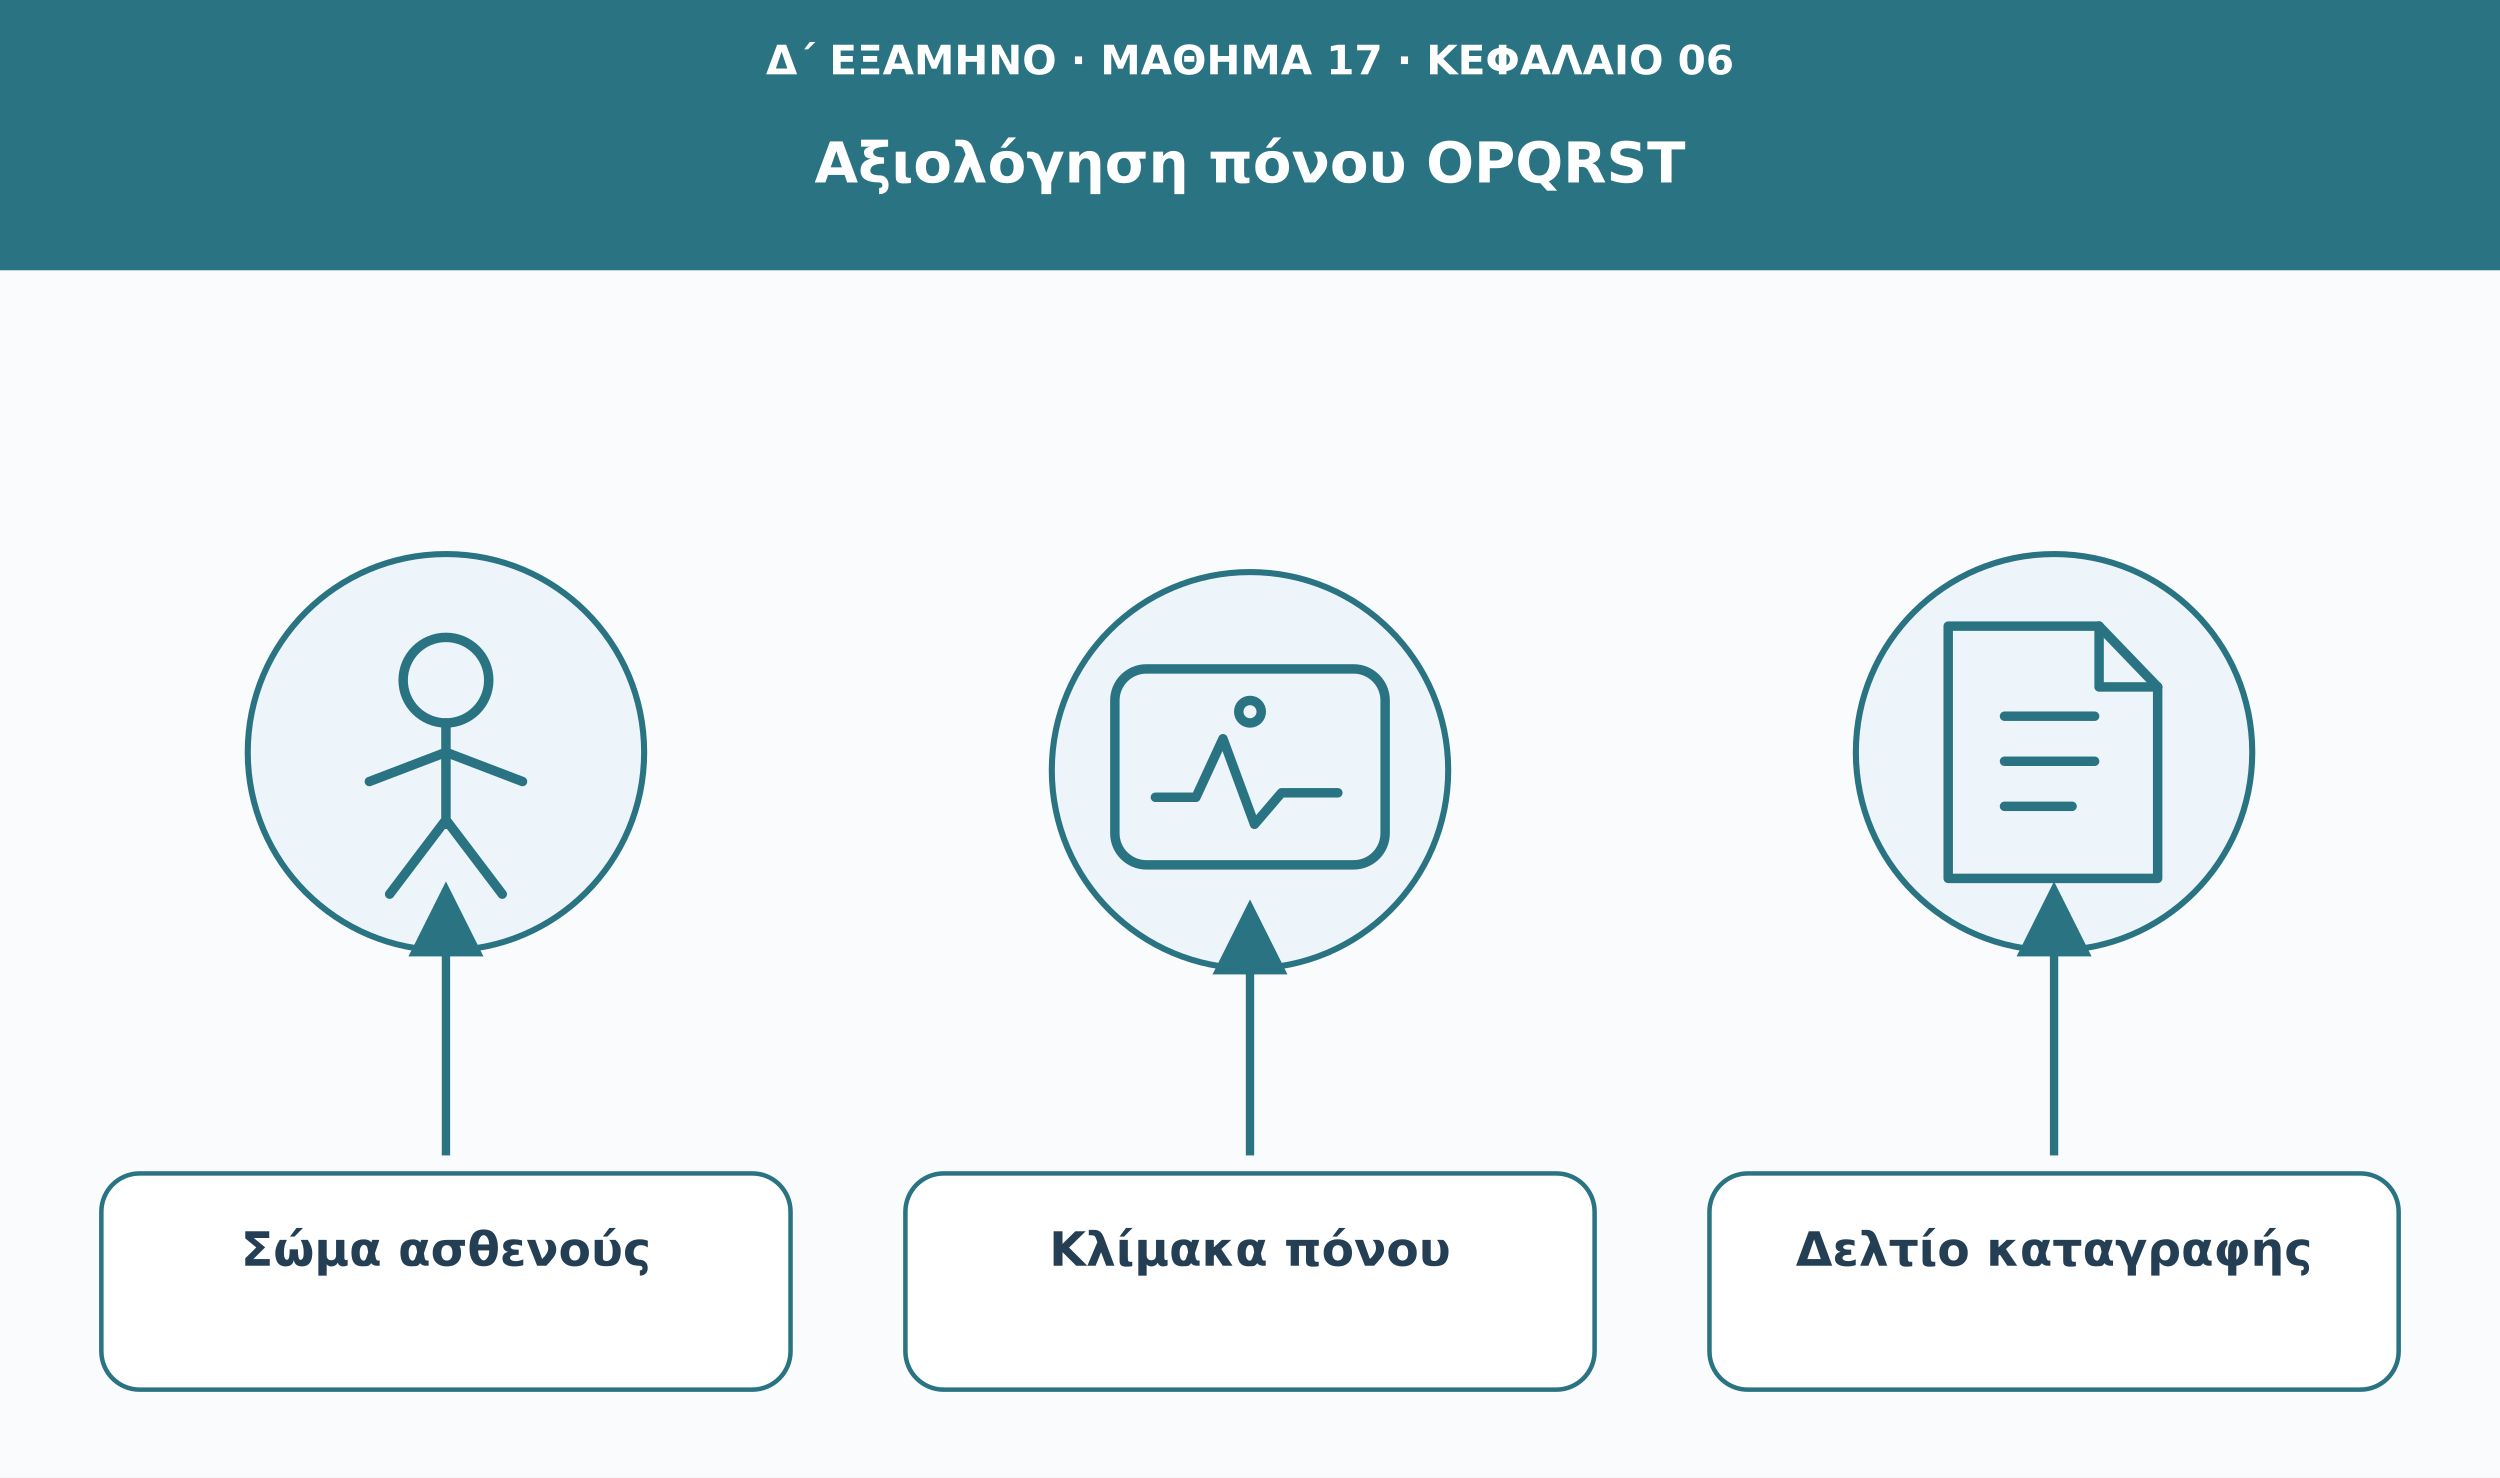
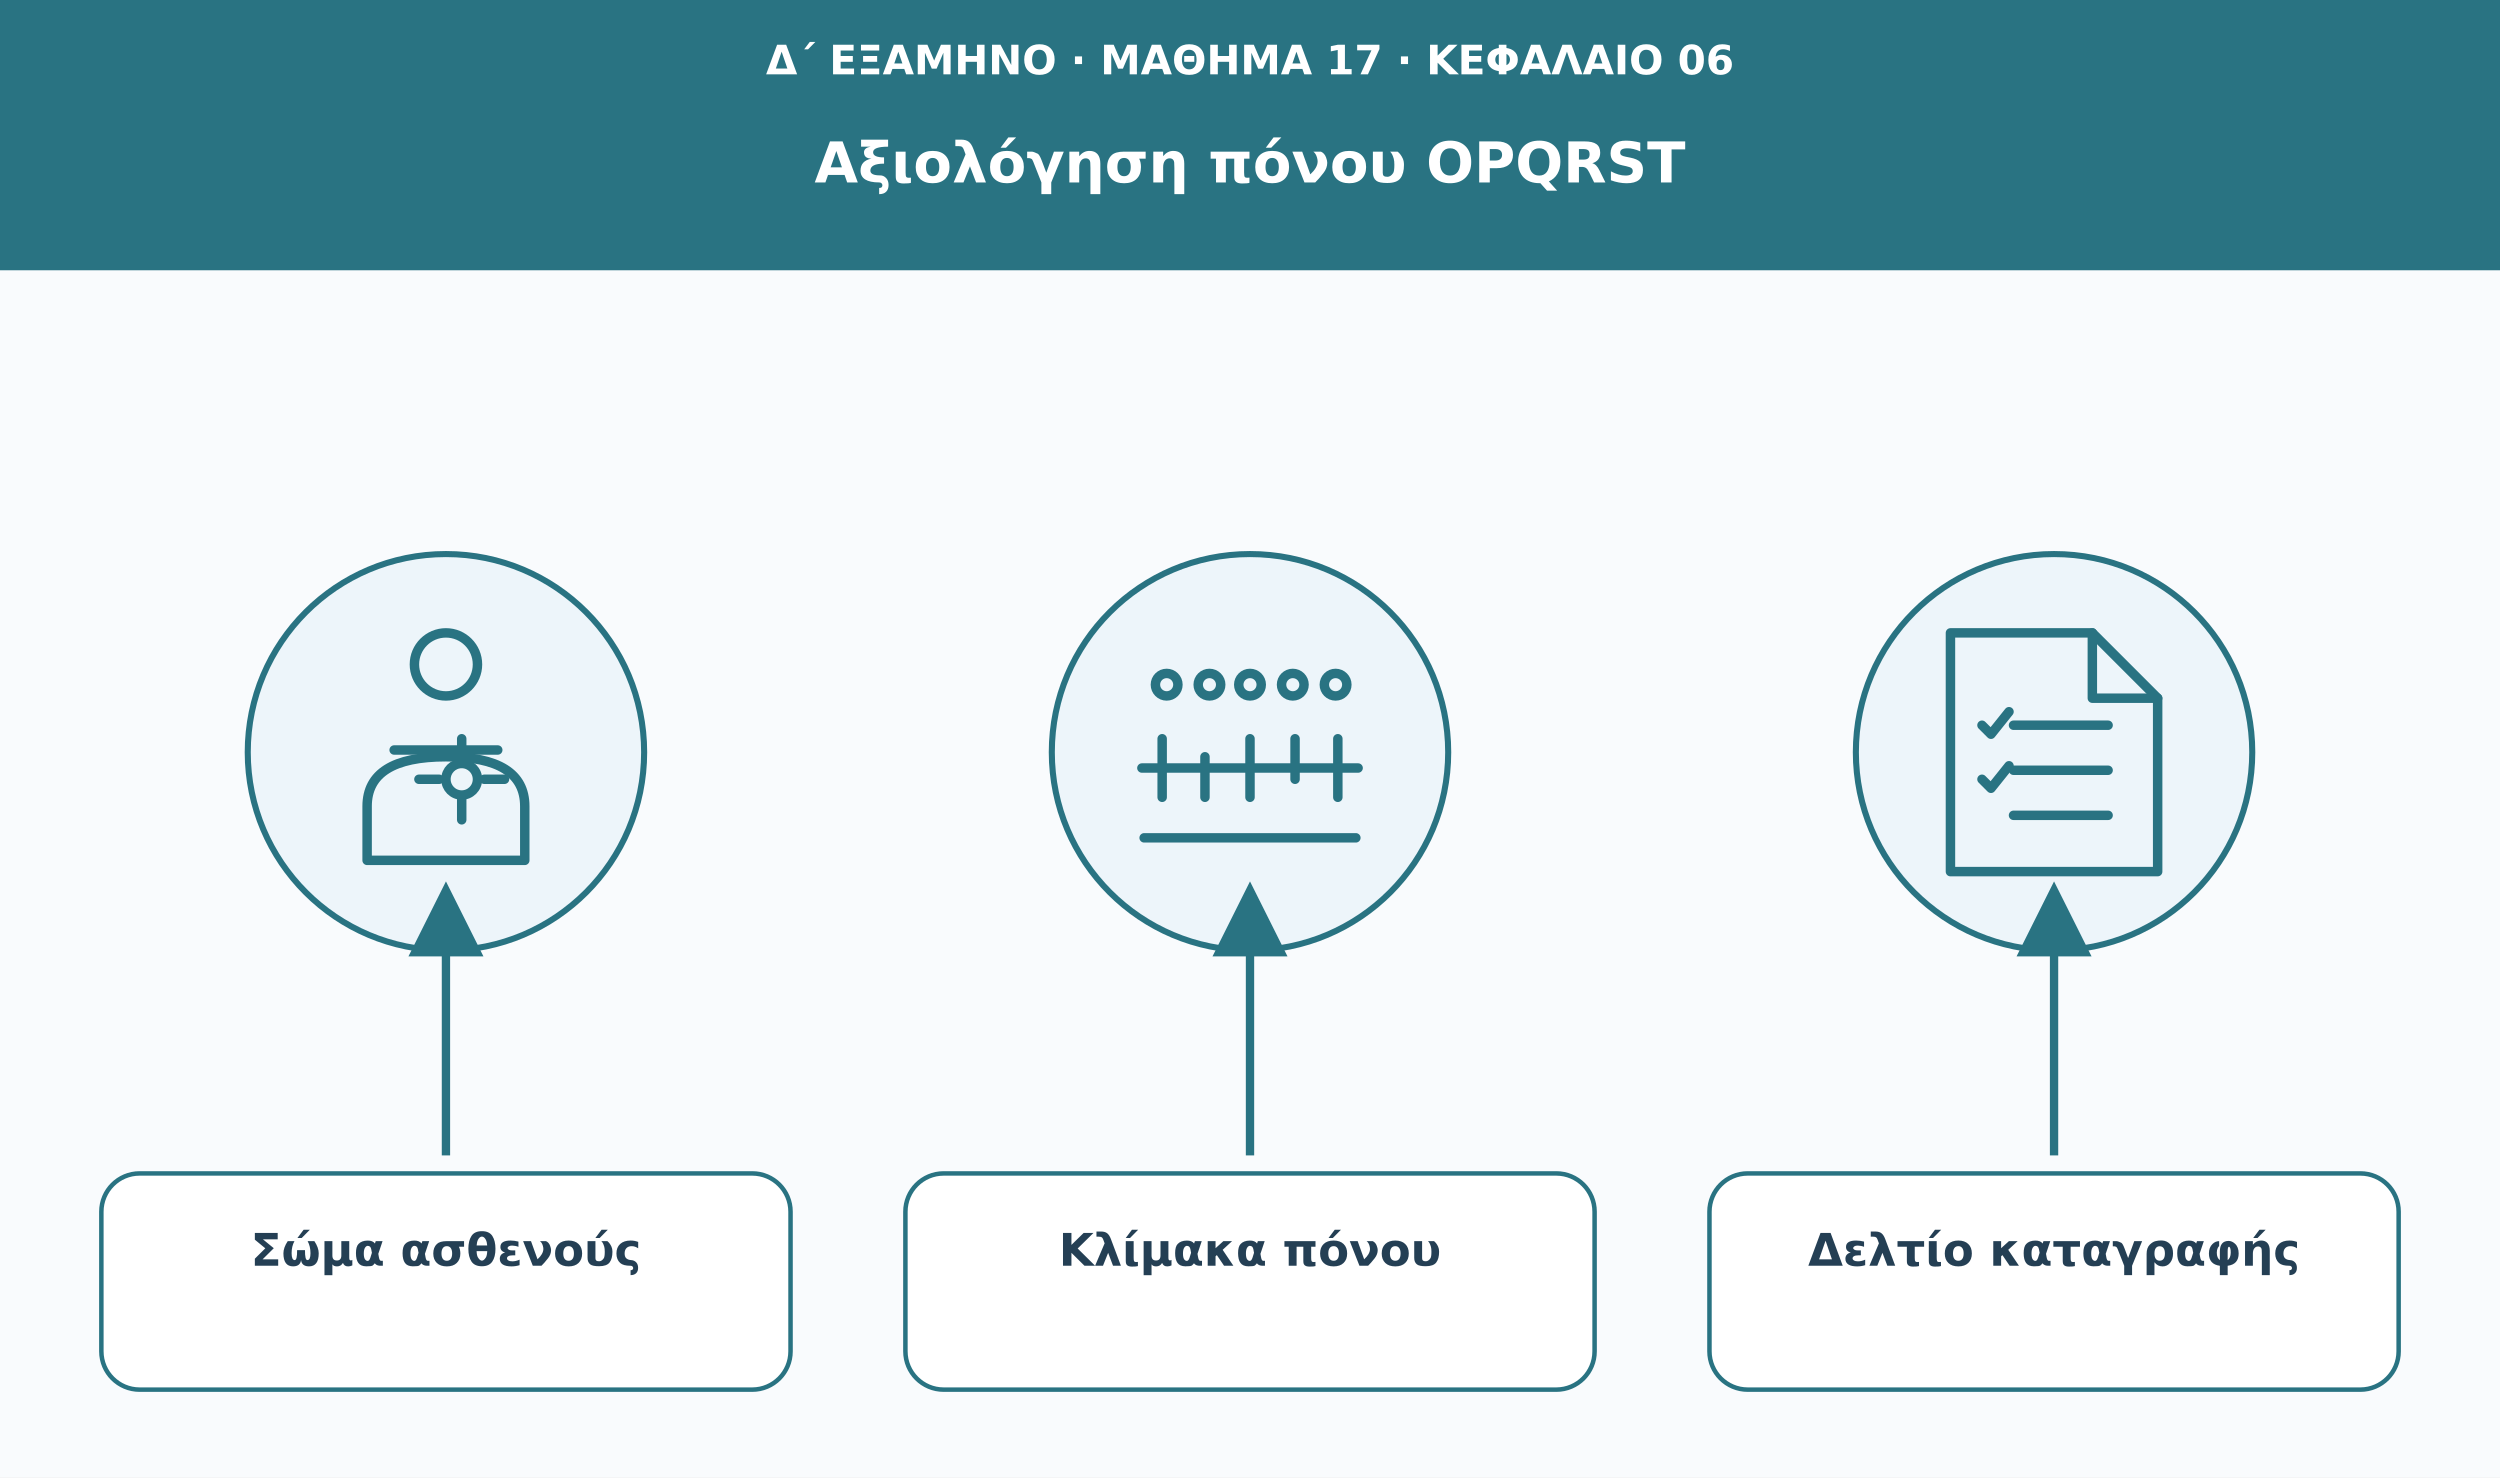
<svg xmlns="http://www.w3.org/2000/svg" viewBox="0 0 1110 656" role="img" aria-labelledby="t d">
  <defs>
    <marker id="arrow" viewBox="0 0 10 10" markerWidth="9" markerHeight="9" refX="8" refY="5" orient="auto">
      <path d="M0 0L10 5L0 10Z" fill="#297382" />
    </marker>
  </defs>
  <rect width="1110" height="656" fill="#f9fbfd" />
  <rect width="1110" height="120" fill="#297382" />
-   <text x="555" y="33" font-family="DejaVu Sans,Arial,sans-serif" font-size="18" fill="#ffffff" font-weight="680" text-anchor="middle">Δ΄ ΕΞΑΜΗΝΟ · ΜΑΘΗΜΑ 17 · ΚΕΦΑΛΑΙΟ 06</text>
-   <text x="555" y="81" font-family="DejaVu Sans,Arial,sans-serif" font-size="25" fill="#ffffff" font-weight="750" text-anchor="middle">Αξιολόγηση πόνου OPQRST</text>
+   <text x="555" y="33" font-family="DejaVu Sans,Arial,sans-serif" font-size="18" fill="#fff" font-weight="680" text-anchor="middle">Δ΄ ΕΞΑΜΗΝΟ · ΜΑΘΗΜΑ 17 · ΚΕΦΑΛΑΙΟ 06</text>
+   <text x="555" y="81" font-family="DejaVu Sans,Arial,sans-serif" font-size="25" fill="#fff" font-weight="750" text-anchor="middle">Αξιολόγηση πόνου OPQRST</text>
  <circle cx="198" cy="334" r="88" fill="#edf5fa" stroke="#297382" stroke-width="2.7" />
  <g transform="translate(198 334)" fill="none" stroke="#297382" stroke-width="4.2" stroke-linecap="round" stroke-linejoin="round">
-     <circle cx="0" cy="-32" r="19" />
-     <path d="M0-13v45m-34-19L0 0l34 13M0 30l-25 33M0 30l25 33" />
+     <circle cy="-39" r="14" />
+     <path d="M-35 48v-24q0-22 35-22t35 22v24Z" />
+     <path d="M-23-1h46" />
+     <circle cx="7" cy="12" r="7" />
+     <path d="M7 3v-9m0 36v-9m-10-9h-9m38 0h-9" />
  </g>
  <path d="M198 513L198 398" stroke="#297382" stroke-width="3.7" marker-end="url(#arrow)" />
  <rect x="45" y="521" width="306" height="96" rx="17" fill="#fff" stroke="#297382" stroke-width="2" />
-   <text x="198" y="562" font-family="DejaVu Sans,Arial,sans-serif" font-size="21" fill="#243f54" font-weight="700" text-anchor="middle">Σώμα ασθενούς</text>
-   <circle cx="555" cy="342" r="88" fill="#edf5fa" stroke="#297382" stroke-width="2.7" />
-   <g transform="translate(555 342)" fill="none" stroke="#297382" stroke-width="4.2" stroke-linecap="round" stroke-linejoin="round">
-     <rect x="-60" y="-45" width="120" height="87" rx="14" />
-     <path d="M-42 12h18l12-26L2 24l12-14h25" />
-     <circle cx="0" cy="-26" r="5" />
+   <text x="198" y="562" font-family="DejaVu Sans,Arial,sans-serif" font-size="20" fill="#243f54" font-weight="700" text-anchor="middle">Σώμα ασθενούς</text>
+   <circle cx="555" cy="334" r="88" fill="#edf5fa" stroke="#297382" stroke-width="2.7" />
+   <g transform="translate(555 334)" fill="none" stroke="#297382" stroke-width="4.2" stroke-linecap="round" stroke-linejoin="round">
+     <path d="M-48 7h96" />
+     <path d="M-39-6v26m19-18v18M0-6v26M20-6v18M39-6v26" />
+     <circle cx="-37" cy="-30" r="5" />
+     <circle cx="-18" cy="-30" r="5" />
+     <circle cy="-30" r="5" />
+     <circle cx="19" cy="-30" r="5" />
+     <circle cx="38" cy="-30" r="5" />
+     <path d="M-47 38h94" />
  </g>
-   <path d="M555 513L555 406" stroke="#297382" stroke-width="3.7" marker-end="url(#arrow)" />
+   <path d="M555 513L555 398" stroke="#297382" stroke-width="3.7" marker-end="url(#arrow)" />
  <rect x="402" y="521" width="306" height="96" rx="17" fill="#fff" stroke="#297382" stroke-width="2" />
-   <text x="555" y="562" font-family="DejaVu Sans,Arial,sans-serif" font-size="21" fill="#243f54" font-weight="700" text-anchor="middle">Κλίμακα πόνου</text>
+   <text x="555" y="562" font-family="DejaVu Sans,Arial,sans-serif" font-size="20" fill="#243f54" font-weight="700" text-anchor="middle">Κλίμακα πόνου</text>
  <circle cx="912" cy="334" r="88" fill="#edf5fa" stroke="#297382" stroke-width="2.7" />
  <g transform="translate(912 334)" fill="none" stroke="#297382" stroke-width="4.2" stroke-linecap="round" stroke-linejoin="round">
-     <path d="M-47-56h67l26 27v85h-93Z" />
-     <path d="M20-56v27h26m-68 13h40m-40 20h40m-40 20h30" />
+     <path d="M-46-53h63l29 29v77h-92Z" />
+     <path d="M17-53v29h29m-64 12h42m-42 20h42m-42 20h42" />
+     <path d="m-32-12 4 4 8-10m-12 30 4 4 8-10" />
  </g>
  <path d="M912 513L912 398" stroke="#297382" stroke-width="3.7" marker-end="url(#arrow)" />
  <rect x="759" y="521" width="306" height="96" rx="17" fill="#fff" stroke="#297382" stroke-width="2" />
-   <text x="912" y="562" font-family="DejaVu Sans,Arial,sans-serif" font-size="21" fill="#243f54" font-weight="700" text-anchor="middle">Δελτίο καταγραφής</text>
+   <text x="912" y="562" font-family="DejaVu Sans,Arial,sans-serif" font-size="20" fill="#243f54" font-weight="700" text-anchor="middle">Δελτίο καταγραφής</text>
</svg>
